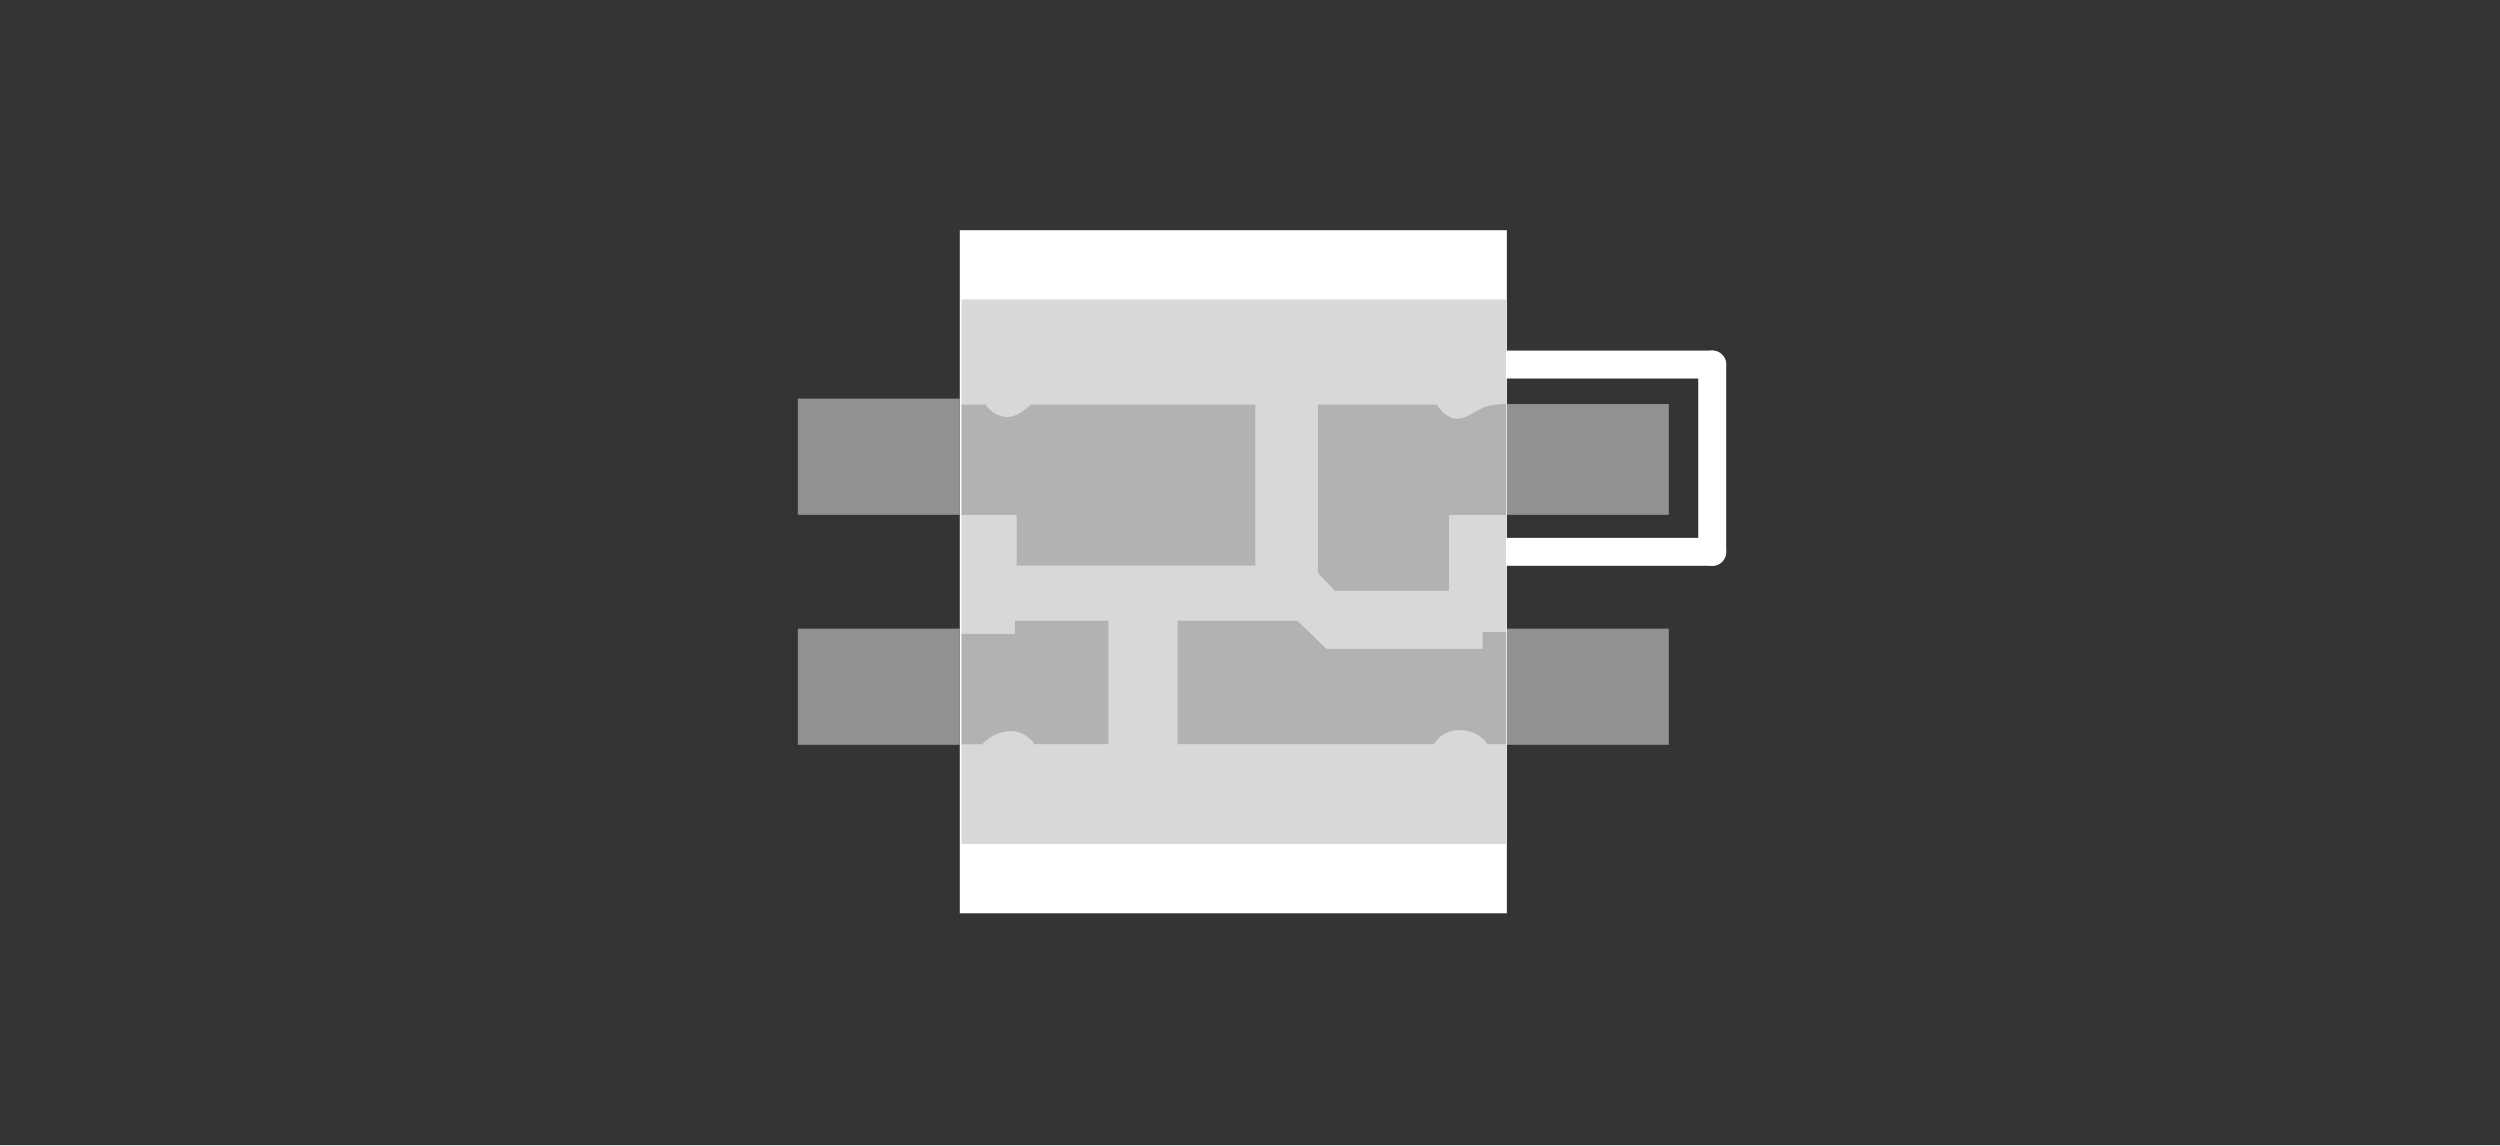
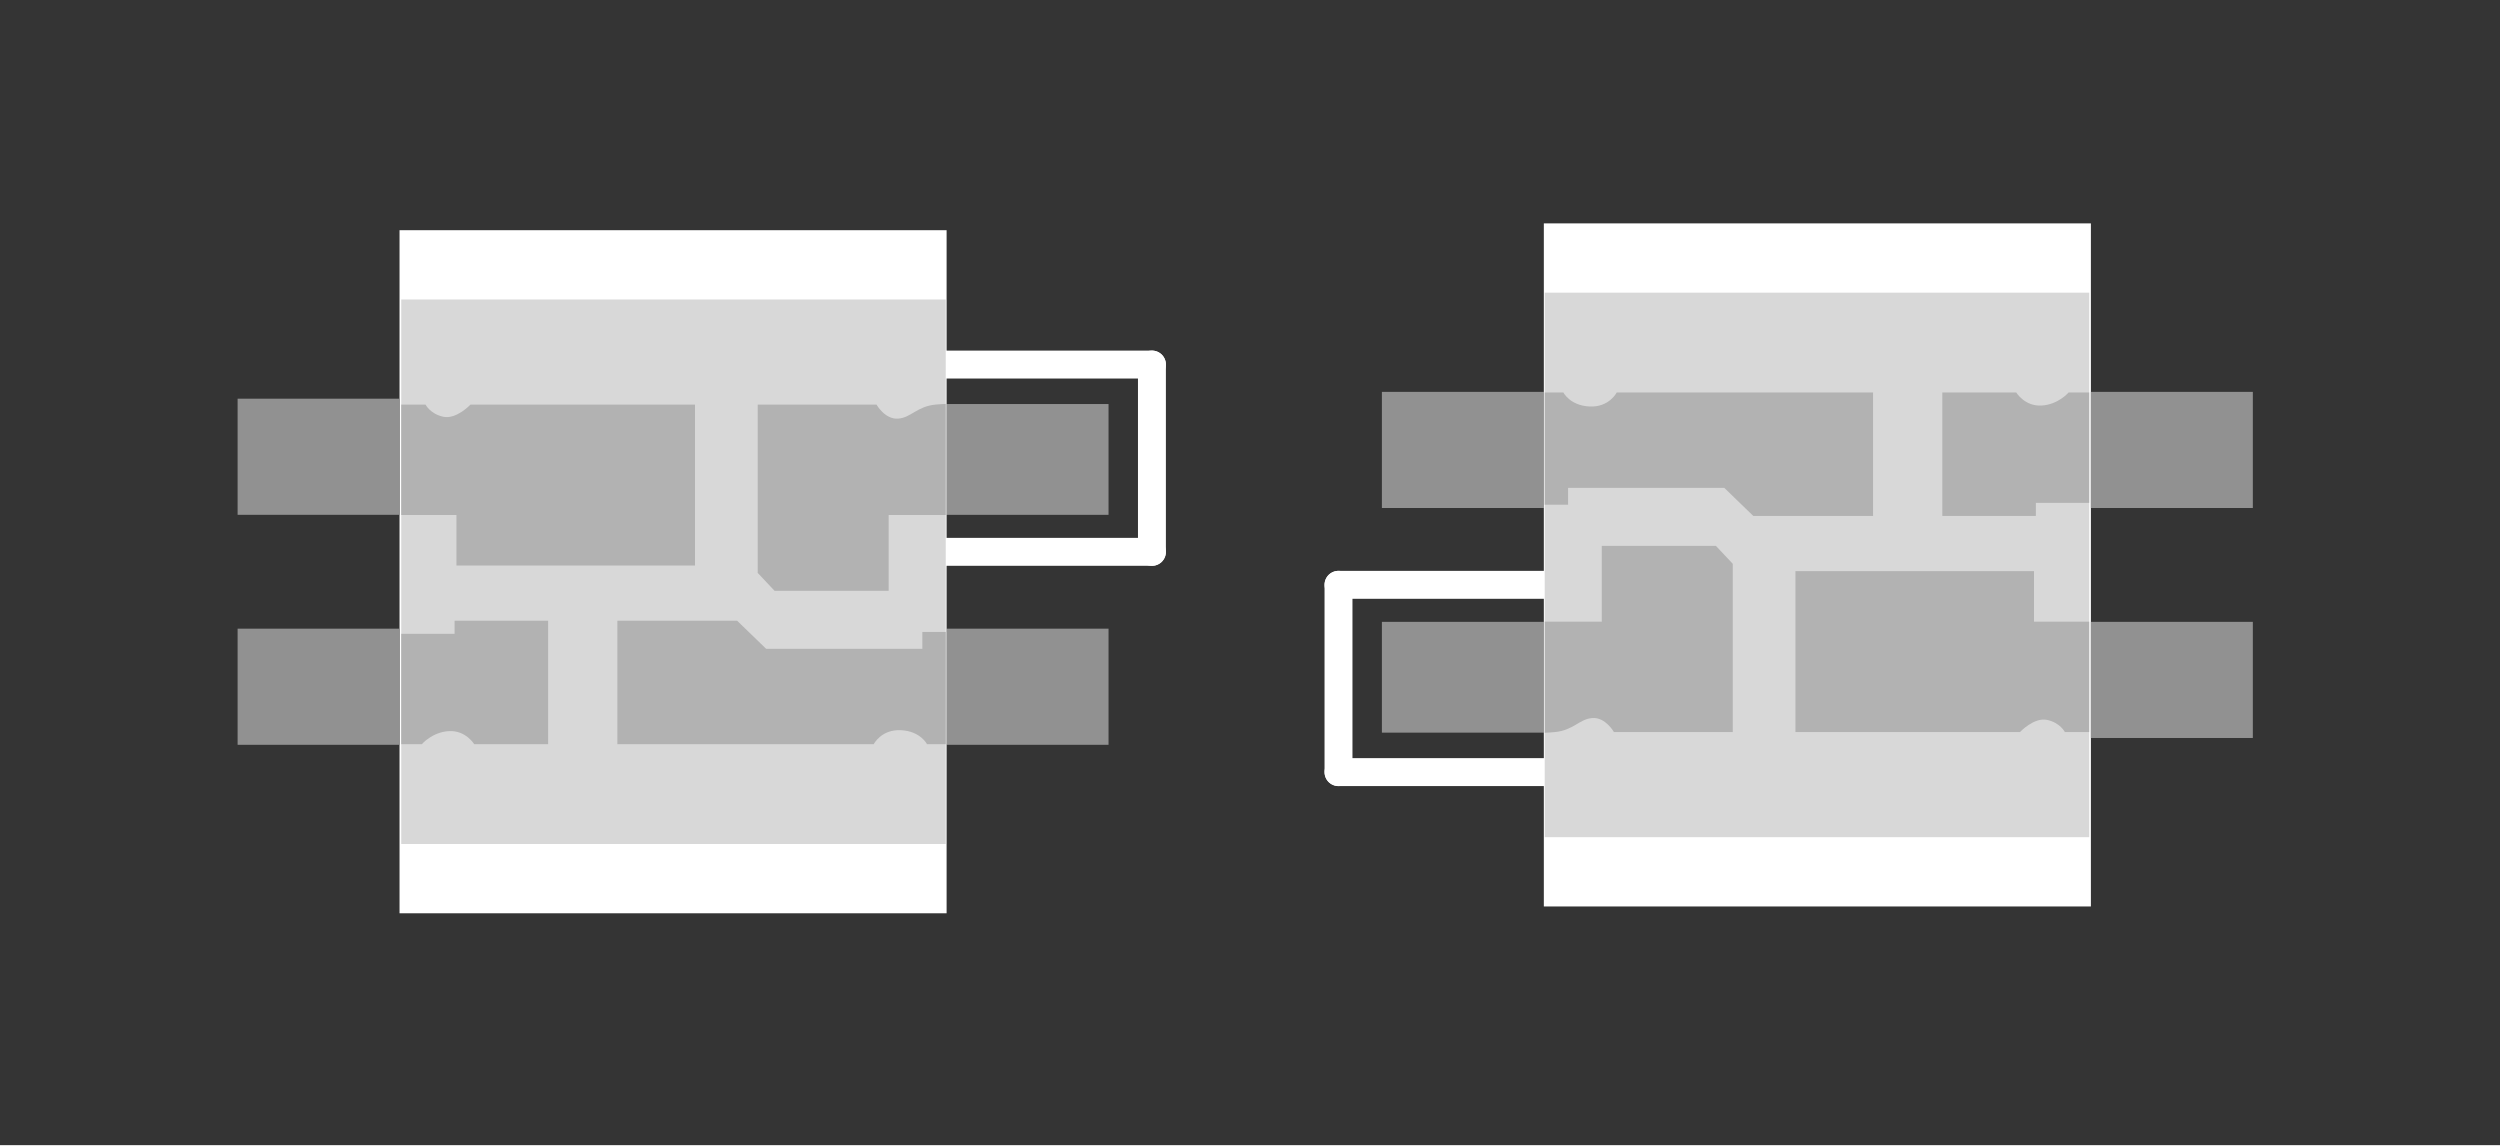
- <svg xmlns="http://www.w3.org/2000/svg" width="902.11" height="413.2" viewBox="0 0 902.11 413.2">
+ <svg xmlns="http://www.w3.org/2000/svg" width="1500" height="687.05" viewBox="0 0 1500 687.05">
  <defs>
    <style>
      .cls-1 {
        fill: #343434;
      }

      .cls-2 {
        fill: #fff;
      }

      .cls-3 {
        fill: #d8d8d8;
      }

      .cls-4 {
        fill: #919191;
        fill-rule: evenodd;
      }

      .cls-5 {
        fill: #b2b2b2;
      }

      .cls-6 {
        fill: rgba(255, 255, 255, 0);
        stroke: #fff;
-         stroke-width: 10.08px;
+         stroke-width: 16.76px;
      }

      .cls-6, .cls-7 {
        stroke-linecap: round;
        stroke-linejoin: round;
      }

      .cls-7 {
        fill: #ccc;
        stroke: #ccc;
        stroke-width: 0px;
      }
    </style>
  </defs>
  <g id="Ebene_5" data-name="Ebene 5">
-     <rect class="cls-1" width="902.11" height="413.2" />
-     <path class="cls-6" d="M617.84,131.55v67.58" />
-     <path class="cls-6" d="M617.84,199.13h-95.55" />
-     <path class="cls-6" d="M522.29,199.13v-67.58" />
-     <path class="cls-6" d="M522.29,131.55h95.55" />
-     <path class="cls-4" d="M602.18,145.79v39.98h-58.44v-39.98h58.44Z" />
-     <polygon class="cls-7" points="530.27 185.78 530.27 130.99 617.9 130.99 530.27 130.99 530.27 185.78" />
-     <path class="cls-4" d="M602.18,226.85v41.91h-58.44v-41.91h58.44Z" />
-     <path class="cls-2" d="M346.34,329.55h197.4V83.07h-197.4v246.49Z" />
-     <path class="cls-4" d="M346.34,226.85v41.91h-58.44v-41.91h58.44Z" />
-     <path class="cls-4" d="M346.34,143.86v41.91h-58.44v-41.91h58.44Z" />
+     <rect class="cls-1" width="1500" height="687.05" />
+     <path class="cls-6" d="M803.1,463.27v-112.38" />
+     <path class="cls-6" d="M803.1,350.89h158.88" />
+     <path class="cls-6" d="M961.98,350.89v112.38" />
+     <path class="cls-6" d="M961.98,463.27h-158.88" />
+     <path class="cls-4" d="M829.14,439.59v-66.48h97.16v66.48h-97.16Z" />
+     <polygon class="cls-7" points="948.71 373.1 948.71 464.19 803 464.19 948.71 464.19 948.71 373.1" />
+     <path class="cls-4" d="M829.14,304.8v-69.68h97.16v69.68h-97.16Z" />
+     <path class="cls-2" d="M1254.54,134.03h-328.24v409.85h328.24V134.03Z" />
+     <path class="cls-4" d="M1254.54,304.8v-69.68h97.16v69.68h-97.16Z" />
+     <path class="cls-4" d="M1254.54,442.79v-69.68h97.16v69.68h-97.16Z" />
  </g>
  <g id="Ebene_5_Kopie" data-name="Ebene 5 Kopie">
    <g>
-       <rect class="cls-3" x="346.95" y="108.07" width="196.48" height="196.48" />
+       <rect class="cls-3" x="926.82" y="175.61" width="326.7" height="326.7" transform="translate(2180.35 677.91) rotate(180)" />
      <g>
-         <path class="cls-5" d="M364.17,263.82c6.08-.34,9.12,4.73,9.12,4.73h26.67v-44.56h-33.76v4.73h-19.24v39.84h7.43s3.71-4.39,9.79-4.73Z" />
-         <path class="cls-5" d="M346.95,185.83h19.92v18.23h86.09v-58.07h-81.02s-5.06,5.4-9.79,4.39c-4.73-1.01-6.41-4.39-6.41-4.39h-8.78v39.84Z" />
-         <path class="cls-5" d="M539.72,146c-6.75,.68-8.78,4.73-13.5,5.06s-7.76-5.06-7.76-5.06h-42.87v60.73l6.08,6.46h41.19v-27.35h20.59v-40.08c-1.23,.05-2.48,.12-3.71,.25Z" />
-         <path class="cls-5" d="M543.43,228.03h-8.44v6.08h-56.38l-10.47-10.13h-43.21v44.56h92.5s2.7-5.4,9.79-5.06c7.09,.34,9.45,5.06,9.45,5.06h6.75v-40.51Z" />
+         <path class="cls-5" d="M1224.9,243.33c-10.1,.56-15.16-7.86-15.16-7.86h-44.35v74.1h56.13v-7.86h32v-66.24h-12.35s-6.17,7.3-16.28,7.86Z" />
+         <path class="cls-5" d="M1253.52,373h-33.12v-30.31h-143.14v96.55h134.72s8.42-8.98,16.28-7.3c7.86,1.68,10.67,7.3,10.67,7.3h14.59v-66.24Z" />
+         <path class="cls-5" d="M933,439.24c11.23-1.12,14.59-7.86,22.45-8.42,7.86-.56,12.91,8.42,12.91,8.42h71.29v-100.97l-10.1-10.74h-68.48v45.47h-34.24v66.65c2.04-.08,4.13-.2,6.17-.41Z" />
+         <path class="cls-5" d="M926.82,302.84h14.03v-10.1h93.74l17.4,16.84h71.85v-74.1h-153.81s-4.49,8.98-16.28,8.42c-11.79-.56-15.72-8.42-15.72-8.42h-11.23v67.36Z" />
+       </g>
+     </g>
+     <path class="cls-6" d="M691.16,218.73v112.38" />
+     <path class="cls-6" d="M691.16,331.11h-158.88" />
+     <path class="cls-6" d="M532.28,331.11v-112.38" />
+     <path class="cls-6" d="M532.28,218.73h158.88" />
+     <path class="cls-4" d="M665.12,242.42v66.48h-97.16v-66.48h97.16Z" />
+     <polygon class="cls-7" points="545.55 308.9 545.55 217.81 691.27 217.81 545.55 217.81 545.55 308.9" />
+     <path class="cls-4" d="M665.12,377.2v69.68h-97.16v-69.68h97.16Z" />
+     <path class="cls-2" d="M239.72,547.97h328.24V138.12H239.72v409.85Z" />
+     <path class="cls-4" d="M239.72,377.2v69.68h-97.16v-69.68h97.16Z" />
+     <path class="cls-4" d="M239.72,239.21v69.68h-97.16v-69.68h97.16Z" />
+     <g>
+       <rect class="cls-3" x="240.74" y="179.7" width="326.7" height="326.7" />
+       <g>
+         <path class="cls-5" d="M269.37,438.67c10.1-.56,15.16,7.86,15.16,7.86h44.35v-74.1h-56.13v7.86h-32v66.24h12.35s6.17-7.3,16.28-7.86Z" />
+         <path class="cls-5" d="M240.74,309h33.12v30.31h143.14v-96.55h-134.72s-8.42,8.98-16.28,7.3c-7.86-1.68-10.67-7.3-10.67-7.3h-14.59v66.24Z" />
+         <path class="cls-5" d="M561.27,242.76c-11.23,1.12-14.59,7.86-22.45,8.42-7.86,.56-12.91-8.42-12.91-8.42h-71.29v100.97l10.1,10.74h68.48v-45.47h34.24v-66.65c-2.04,.08-4.13,.2-6.17,.41Z" />
+         <path class="cls-5" d="M567.44,379.17h-14.03v10.1h-93.74l-17.4-16.84h-71.85v74.1h153.81s4.49-8.98,16.28-8.42c11.79,.56,15.72,8.42,15.72,8.42h11.23v-67.36Z" />
      </g>
    </g>
  </g>
</svg>
